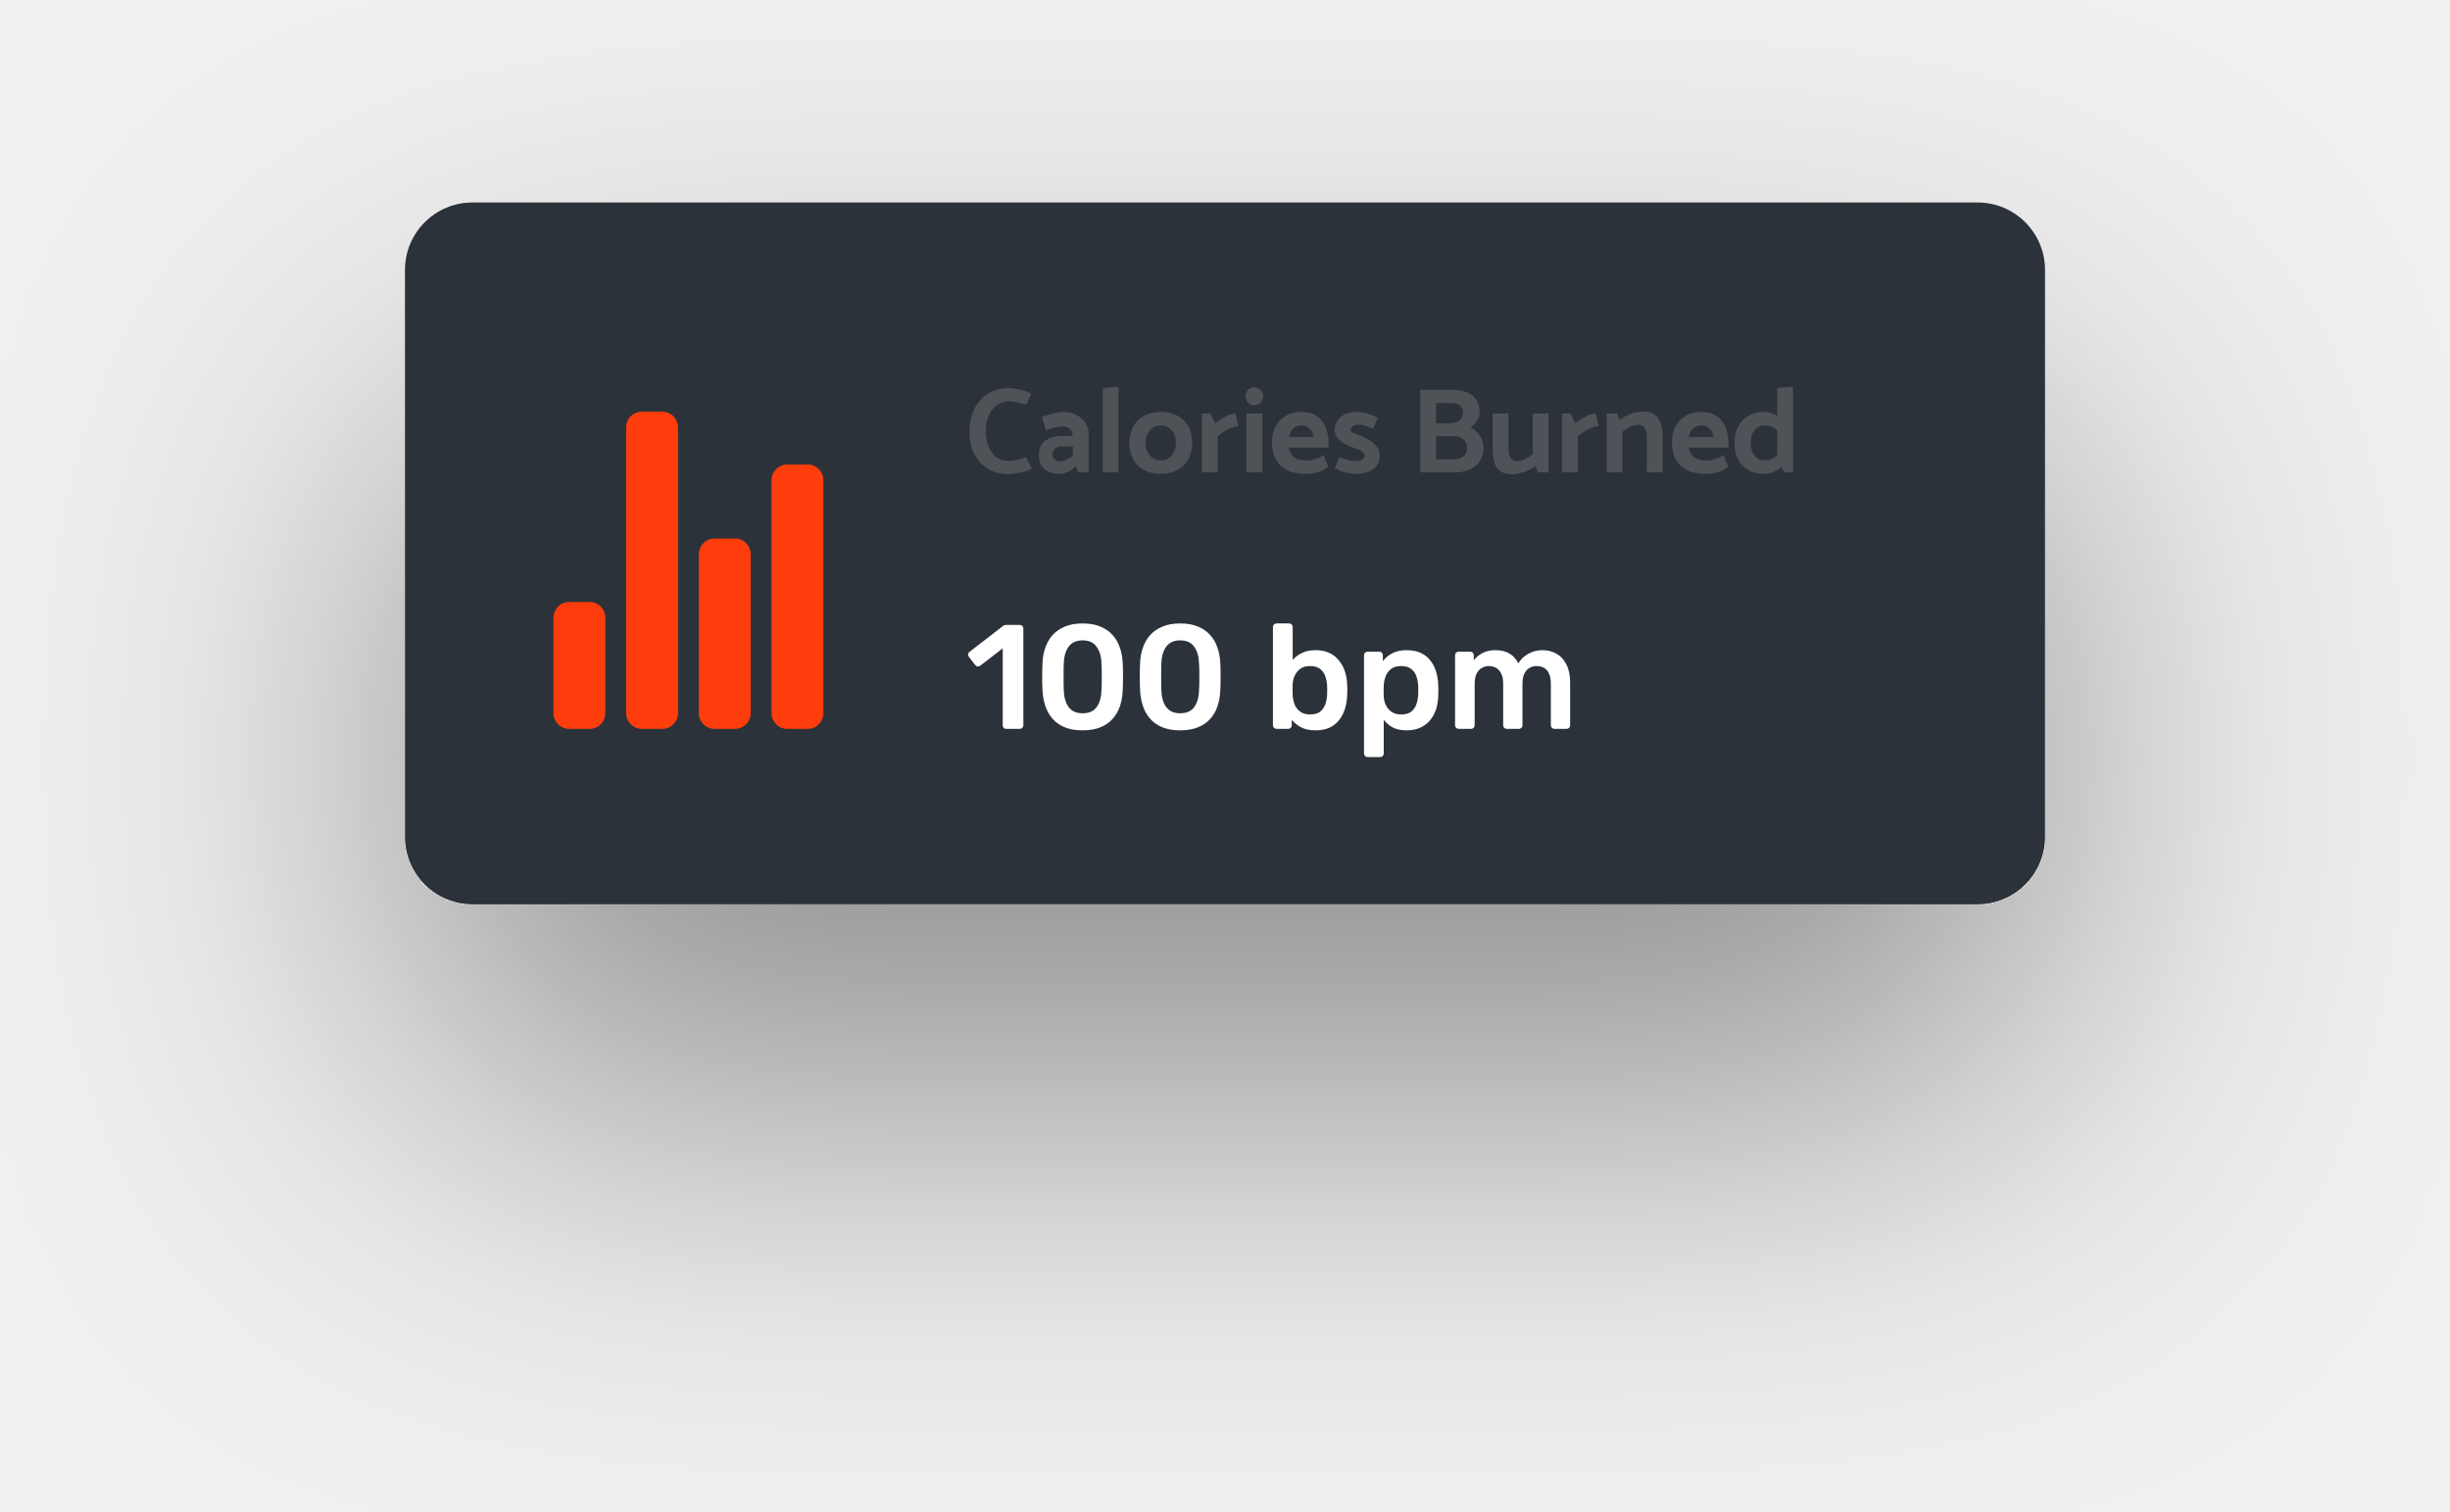
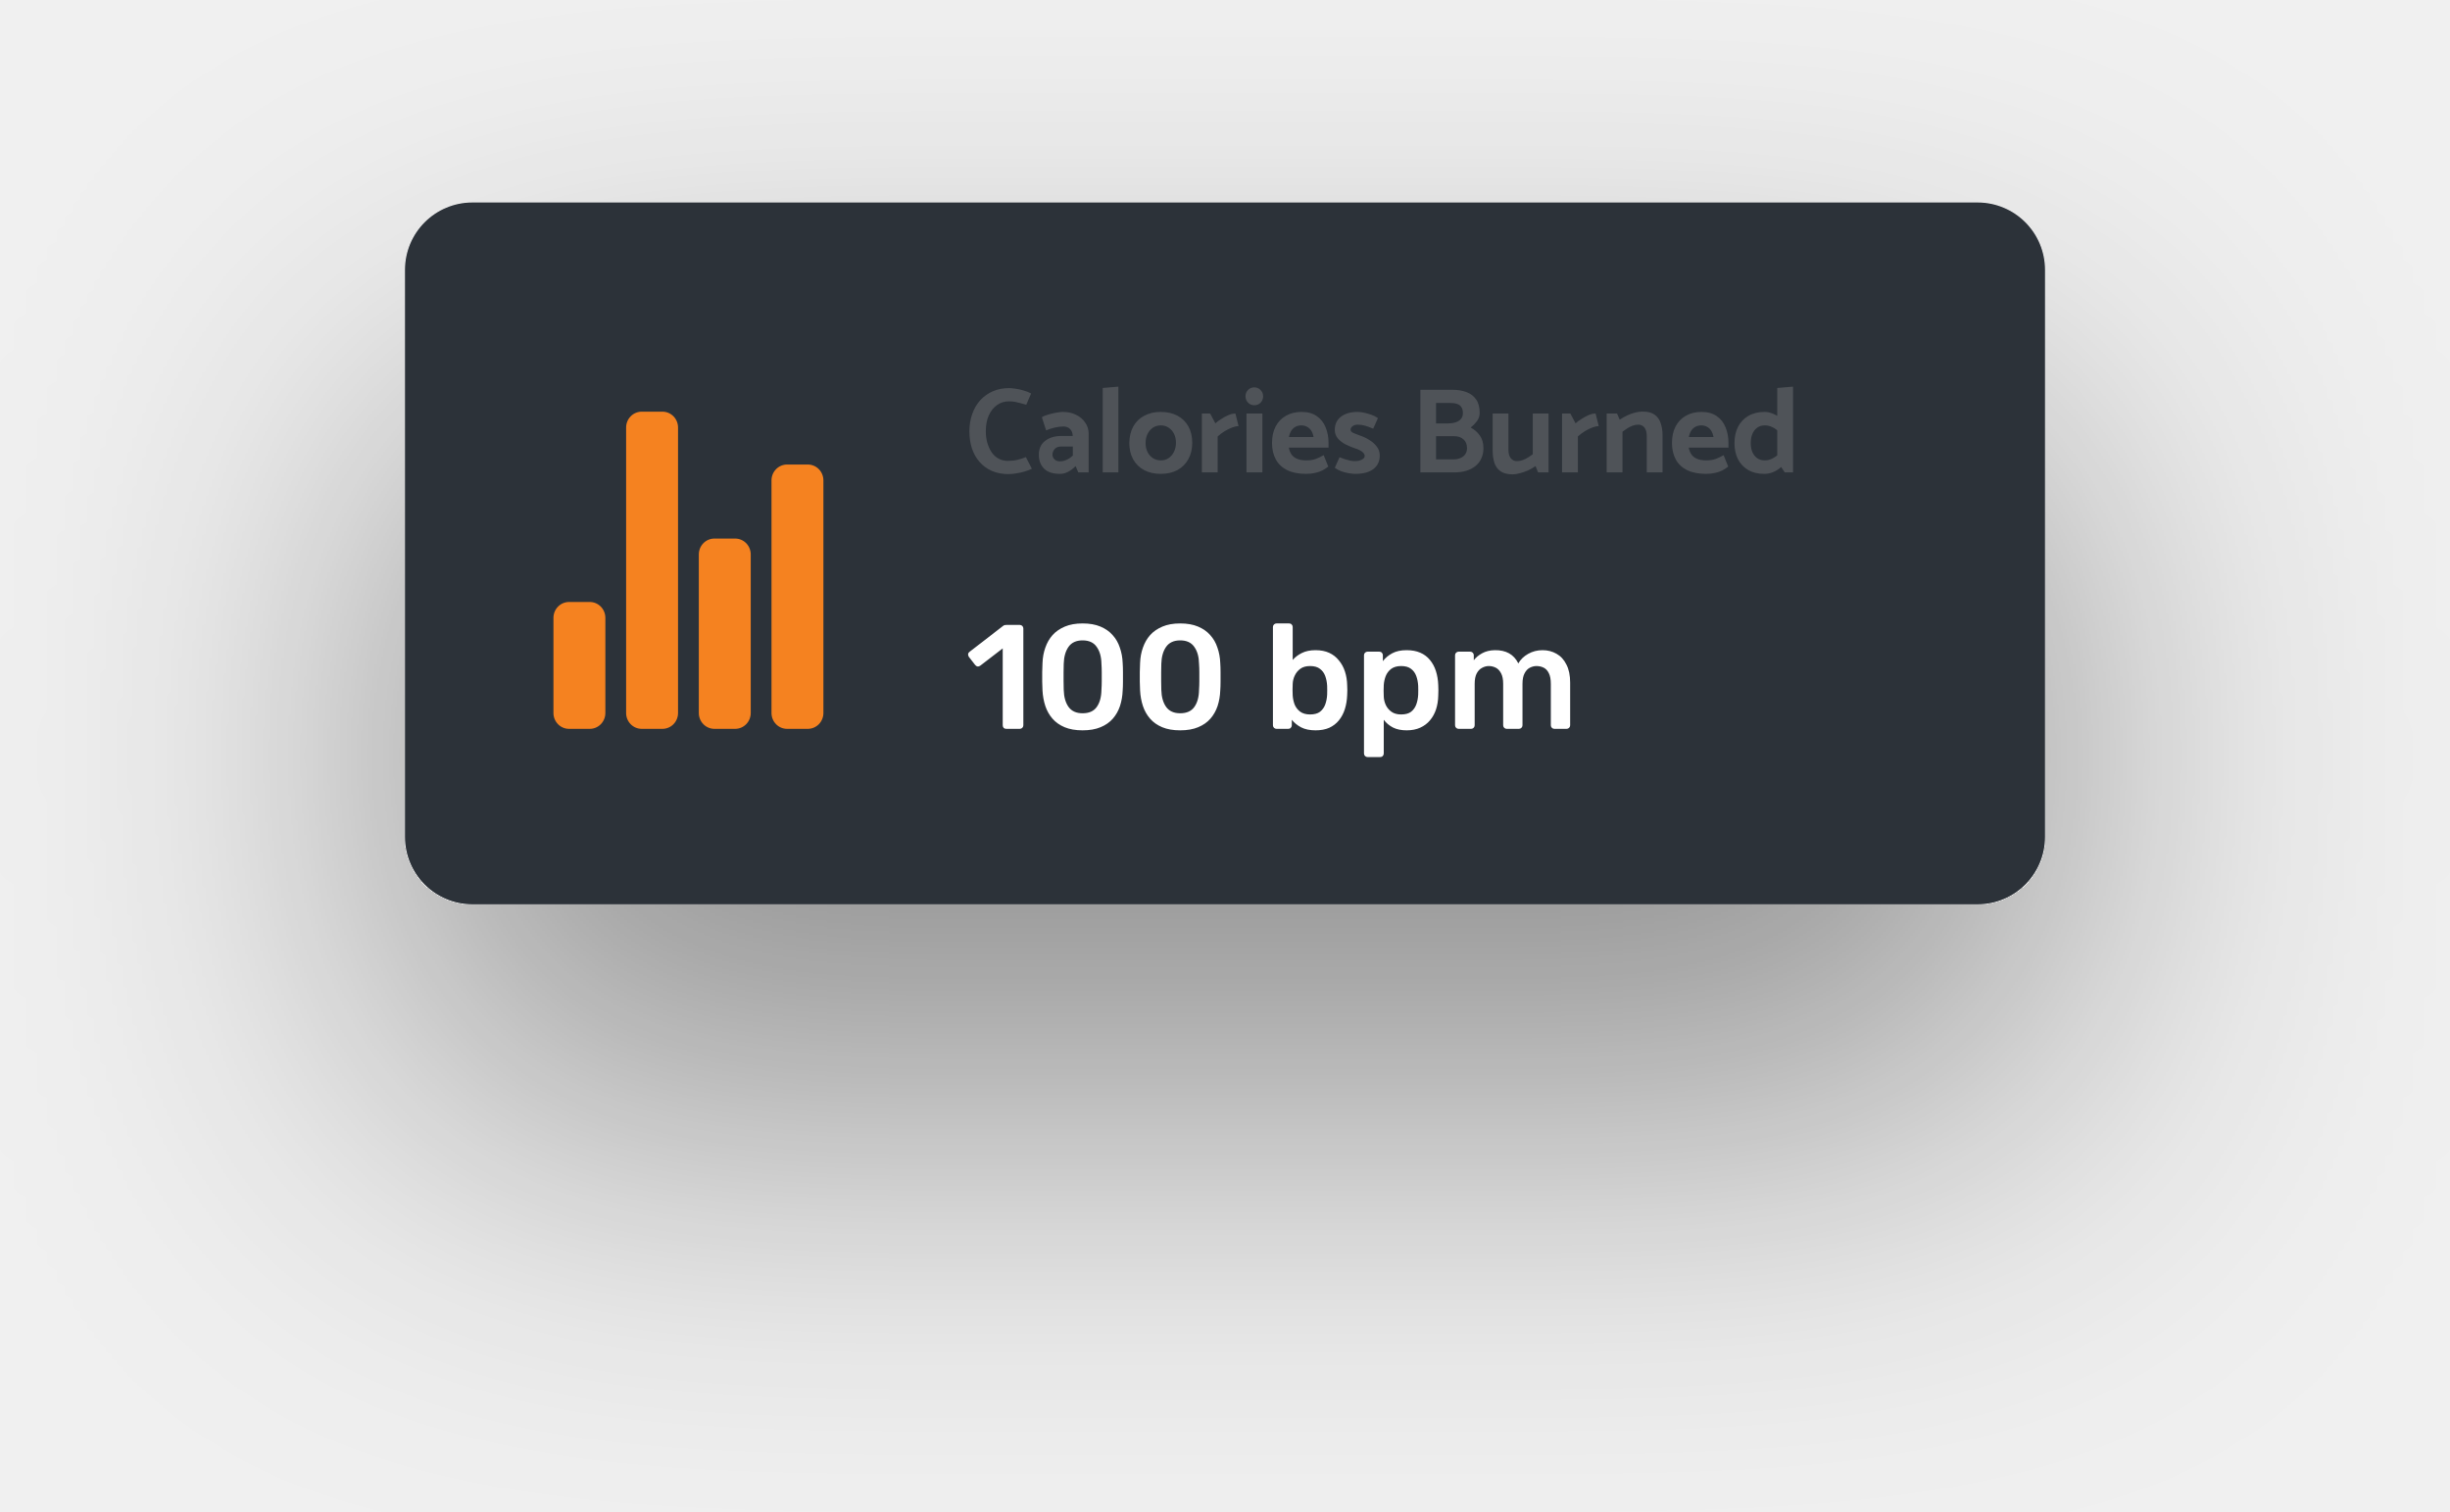
<svg xmlns="http://www.w3.org/2000/svg" width="363" height="224" viewBox="0 0 363 224" fill="none">
  <g filter="url(#filter0_d_6_18)">
    <rect x="60" y="30" width="243" height="104" rx="10" fill="#2C3239" />
    <path d="M149.094 108C148.933 108 148.801 107.949 148.698 107.846C148.61 107.743 148.566 107.619 148.566 107.472V96.076L145.222 98.65C145.09 98.738 144.958 98.775 144.826 98.76C144.694 98.731 144.577 98.65 144.474 98.518L143.55 97.33C143.462 97.198 143.425 97.059 143.44 96.912C143.469 96.765 143.55 96.648 143.682 96.56L148.61 92.754C148.698 92.681 148.786 92.637 148.874 92.622C148.962 92.607 149.057 92.6 149.16 92.6H151.096C151.243 92.6 151.367 92.651 151.47 92.754C151.573 92.857 151.624 92.981 151.624 93.128V107.472C151.624 107.619 151.573 107.743 151.47 107.846C151.367 107.949 151.243 108 151.096 108H149.094ZM160.4 108.22C159.358 108.22 158.471 108.066 157.738 107.758C157.004 107.45 156.403 107.025 155.934 106.482C155.464 105.939 155.112 105.316 154.878 104.612C154.643 103.893 154.504 103.131 154.46 102.324C154.445 101.928 154.43 101.495 154.416 101.026C154.416 100.542 154.416 100.058 154.416 99.574C154.43 99.09 154.445 98.643 154.46 98.232C154.489 97.425 154.628 96.67 154.878 95.966C155.127 95.247 155.486 94.624 155.956 94.096C156.44 93.568 157.048 93.15 157.782 92.842C158.515 92.534 159.388 92.38 160.4 92.38C161.426 92.38 162.306 92.534 163.04 92.842C163.773 93.15 164.374 93.568 164.844 94.096C165.328 94.624 165.687 95.247 165.922 95.966C166.171 96.67 166.31 97.425 166.34 98.232C166.369 98.643 166.384 99.09 166.384 99.574C166.384 100.058 166.384 100.542 166.384 101.026C166.384 101.495 166.369 101.928 166.34 102.324C166.31 103.131 166.178 103.893 165.944 104.612C165.709 105.316 165.357 105.939 164.888 106.482C164.418 107.025 163.81 107.45 163.062 107.758C162.328 108.066 161.441 108.22 160.4 108.22ZM160.4 105.69C161.353 105.69 162.05 105.382 162.49 104.766C162.944 104.135 163.179 103.285 163.194 102.214C163.223 101.789 163.238 101.363 163.238 100.938C163.238 100.498 163.238 100.058 163.238 99.618C163.238 99.178 163.223 98.76 163.194 98.364C163.179 97.323 162.944 96.487 162.49 95.856C162.05 95.211 161.353 94.888 160.4 94.888C159.461 94.888 158.764 95.211 158.31 95.856C157.87 96.487 157.635 97.323 157.606 98.364C157.606 98.76 157.598 99.178 157.584 99.618C157.584 100.058 157.584 100.498 157.584 100.938C157.598 101.363 157.606 101.789 157.606 102.214C157.635 103.285 157.877 104.135 158.332 104.766C158.786 105.382 159.476 105.69 160.4 105.69ZM174.859 108.22C173.817 108.22 172.93 108.066 172.197 107.758C171.463 107.45 170.862 107.025 170.393 106.482C169.923 105.939 169.571 105.316 169.337 104.612C169.102 103.893 168.963 103.131 168.919 102.324C168.904 101.928 168.889 101.495 168.875 101.026C168.875 100.542 168.875 100.058 168.875 99.574C168.889 99.09 168.904 98.643 168.919 98.232C168.948 97.425 169.087 96.67 169.337 95.966C169.586 95.247 169.945 94.624 170.415 94.096C170.899 93.568 171.507 93.15 172.241 92.842C172.974 92.534 173.847 92.38 174.859 92.38C175.885 92.38 176.765 92.534 177.499 92.842C178.232 93.15 178.833 93.568 179.303 94.096C179.787 94.624 180.146 95.247 180.381 95.966C180.63 96.67 180.769 97.425 180.799 98.232C180.828 98.643 180.843 99.09 180.843 99.574C180.843 100.058 180.843 100.542 180.843 101.026C180.843 101.495 180.828 101.928 180.799 102.324C180.769 103.131 180.637 103.893 180.403 104.612C180.168 105.316 179.816 105.939 179.347 106.482C178.877 107.025 178.269 107.45 177.521 107.758C176.787 108.066 175.9 108.22 174.859 108.22ZM174.859 105.69C175.812 105.69 176.509 105.382 176.949 104.766C177.403 104.135 177.638 103.285 177.653 102.214C177.682 101.789 177.697 101.363 177.697 100.938C177.697 100.498 177.697 100.058 177.697 99.618C177.697 99.178 177.682 98.76 177.653 98.364C177.638 97.323 177.403 96.487 176.949 95.856C176.509 95.211 175.812 94.888 174.859 94.888C173.92 94.888 173.223 95.211 172.769 95.856C172.329 96.487 172.094 97.323 172.065 98.364C172.065 98.76 172.057 99.178 172.043 99.618C172.043 100.058 172.043 100.498 172.043 100.938C172.057 101.363 172.065 101.789 172.065 102.214C172.094 103.285 172.336 104.135 172.791 104.766C173.245 105.382 173.935 105.69 174.859 105.69ZM194.917 108.22C194.066 108.22 193.355 108.073 192.783 107.78C192.226 107.487 191.764 107.113 191.397 106.658V107.472C191.397 107.619 191.346 107.743 191.243 107.846C191.155 107.949 191.03 108 190.869 108H189.131C188.984 108 188.86 107.949 188.757 107.846C188.654 107.743 188.603 107.619 188.603 107.472V92.908C188.603 92.761 188.654 92.637 188.757 92.534C188.86 92.431 188.984 92.38 189.131 92.38H191.001C191.162 92.38 191.287 92.431 191.375 92.534C191.478 92.637 191.529 92.761 191.529 92.908V97.792C191.896 97.367 192.35 97.022 192.893 96.758C193.45 96.479 194.125 96.34 194.917 96.34C195.694 96.34 196.369 96.472 196.941 96.736C197.513 97 197.99 97.374 198.371 97.858C198.767 98.327 199.068 98.877 199.273 99.508C199.478 100.139 199.588 100.821 199.603 101.554C199.618 101.818 199.625 102.06 199.625 102.28C199.625 102.485 199.618 102.72 199.603 102.984C199.574 103.747 199.456 104.451 199.251 105.096C199.046 105.727 198.752 106.277 198.371 106.746C197.99 107.215 197.513 107.582 196.941 107.846C196.369 108.095 195.694 108.22 194.917 108.22ZM194.103 105.866C194.734 105.866 195.225 105.734 195.577 105.47C195.929 105.191 196.186 104.832 196.347 104.392C196.508 103.952 196.604 103.468 196.633 102.94C196.648 102.5 196.648 102.06 196.633 101.62C196.604 101.092 196.508 100.608 196.347 100.168C196.186 99.728 195.929 99.376 195.577 99.112C195.225 98.833 194.734 98.694 194.103 98.694C193.516 98.694 193.04 98.826 192.673 99.09C192.306 99.354 192.028 99.691 191.837 100.102C191.646 100.498 191.544 100.916 191.529 101.356C191.514 101.62 191.507 101.906 191.507 102.214C191.507 102.507 191.514 102.786 191.529 103.05C191.558 103.505 191.654 103.952 191.815 104.392C191.991 104.817 192.262 105.169 192.629 105.448C193.01 105.727 193.502 105.866 194.103 105.866ZM202.623 112.18C202.476 112.18 202.352 112.129 202.249 112.026C202.146 111.923 202.095 111.799 202.095 111.652V97.088C202.095 96.941 202.146 96.817 202.249 96.714C202.352 96.611 202.476 96.56 202.623 96.56H204.361C204.522 96.56 204.647 96.611 204.735 96.714C204.838 96.817 204.889 96.941 204.889 97.088V97.968C205.241 97.499 205.703 97.11 206.275 96.802C206.847 96.494 207.558 96.34 208.409 96.34C209.186 96.34 209.861 96.465 210.433 96.714C211.005 96.963 211.482 97.323 211.863 97.792C212.244 98.247 212.538 98.789 212.743 99.42C212.948 100.051 213.066 100.747 213.095 101.51C213.11 101.759 213.117 102.016 213.117 102.28C213.117 102.544 213.11 102.808 213.095 103.072C213.08 103.805 212.97 104.487 212.765 105.118C212.56 105.734 212.259 106.277 211.863 106.746C211.482 107.201 211.005 107.56 210.433 107.824C209.861 108.088 209.186 108.22 208.409 108.22C207.617 108.22 206.942 108.081 206.385 107.802C205.828 107.509 205.373 107.127 205.021 106.658V111.652C205.021 111.799 204.97 111.923 204.867 112.026C204.779 112.129 204.654 112.18 204.493 112.18H202.623ZM207.595 105.866C208.226 105.866 208.717 105.734 209.069 105.47C209.421 105.191 209.678 104.832 209.839 104.392C210 103.952 210.096 103.468 210.125 102.94C210.14 102.5 210.14 102.06 210.125 101.62C210.096 101.092 210 100.608 209.839 100.168C209.678 99.728 209.421 99.376 209.069 99.112C208.717 98.833 208.226 98.694 207.595 98.694C206.994 98.694 206.502 98.833 206.121 99.112C205.754 99.391 205.483 99.75 205.307 100.19C205.146 100.615 205.05 101.055 205.021 101.51C205.006 101.774 204.999 102.053 204.999 102.346C204.999 102.639 205.006 102.925 205.021 103.204C205.036 103.644 205.138 104.069 205.329 104.48C205.52 104.876 205.798 105.206 206.165 105.47C206.532 105.734 207.008 105.866 207.595 105.866ZM216.115 108C215.968 108 215.843 107.949 215.741 107.846C215.638 107.743 215.587 107.619 215.587 107.472V97.088C215.587 96.941 215.638 96.817 215.741 96.714C215.843 96.611 215.968 96.56 216.115 96.56H217.831C217.977 96.56 218.102 96.611 218.205 96.714C218.307 96.817 218.359 96.941 218.359 97.088V97.836C218.667 97.425 219.077 97.081 219.591 96.802C220.119 96.509 220.742 96.355 221.461 96.34C223.133 96.311 224.299 96.963 224.959 98.298C225.296 97.711 225.78 97.242 226.411 96.89C227.056 96.523 227.767 96.34 228.545 96.34C229.307 96.34 229.997 96.516 230.613 96.868C231.243 97.22 231.735 97.755 232.087 98.474C232.453 99.178 232.637 100.073 232.637 101.158V107.472C232.637 107.619 232.585 107.743 232.483 107.846C232.38 107.949 232.255 108 232.109 108H230.305C230.158 108 230.033 107.949 229.931 107.846C229.828 107.743 229.777 107.619 229.777 107.472V101.334C229.777 100.674 229.681 100.153 229.491 99.772C229.3 99.376 229.043 99.097 228.721 98.936C228.398 98.775 228.039 98.694 227.643 98.694C227.32 98.694 226.997 98.775 226.675 98.936C226.352 99.097 226.088 99.376 225.883 99.772C225.677 100.153 225.575 100.674 225.575 101.334V107.472C225.575 107.619 225.523 107.743 225.421 107.846C225.318 107.949 225.193 108 225.047 108H223.243C223.096 108 222.971 107.949 222.869 107.846C222.766 107.743 222.715 107.619 222.715 107.472V101.334C222.715 100.674 222.612 100.153 222.407 99.772C222.201 99.376 221.937 99.097 221.615 98.936C221.292 98.775 220.947 98.694 220.581 98.694C220.243 98.694 219.913 98.782 219.591 98.958C219.268 99.119 219.004 99.391 218.799 99.772C218.593 100.153 218.491 100.674 218.491 101.334V107.472C218.491 107.619 218.439 107.743 218.337 107.846C218.234 107.949 218.109 108 217.963 108H216.115Z" fill="white" />
    <path d="M152.774 58.3C152.414 58.108 152.03 57.958 151.622 57.85C151.214 57.73 150.824 57.646 150.452 57.598C150.08 57.538 149.774 57.508 149.534 57.508C148.634 57.508 147.824 57.664 147.104 57.976C146.384 58.288 145.76 58.732 145.232 59.308C144.716 59.884 144.32 60.568 144.044 61.36C143.768 62.14 143.63 62.998 143.63 63.934C143.63 64.81 143.75 65.632 143.99 66.4C144.242 67.168 144.614 67.84 145.106 68.416C145.598 68.992 146.204 69.442 146.924 69.766C147.656 70.09 148.496 70.252 149.444 70.252C149.78 70.252 150.152 70.216 150.56 70.144C150.98 70.084 151.394 69.994 151.802 69.874C152.21 69.754 152.57 69.616 152.882 69.46L152 67.732C151.628 67.888 151.22 68.02 150.776 68.128C150.332 68.236 149.852 68.29 149.336 68.29C148.808 68.29 148.34 68.176 147.932 67.948C147.524 67.72 147.182 67.402 146.906 66.994C146.642 66.586 146.432 66.118 146.276 65.59C146.132 65.062 146.06 64.504 146.06 63.916C146.06 62.98 146.21 62.188 146.51 61.54C146.81 60.88 147.218 60.37 147.734 60.01C148.25 59.65 148.826 59.47 149.462 59.47C149.822 59.47 150.128 59.494 150.38 59.542C150.632 59.59 150.89 59.65 151.154 59.722C151.418 59.782 151.718 59.866 152.054 59.974L152.774 58.3ZM155.932 67.39C155.932 67.078 156.04 66.796 156.256 66.544C156.472 66.292 156.784 66.166 157.192 66.166H158.956V67.498C158.656 67.786 158.338 68.002 158.002 68.146C157.678 68.29 157.354 68.362 157.03 68.362C156.814 68.362 156.622 68.32 156.454 68.236C156.298 68.14 156.172 68.02 156.076 67.876C155.98 67.72 155.932 67.558 155.932 67.39ZM154.996 63.772C155.32 63.628 155.722 63.496 156.202 63.376C156.682 63.256 157.126 63.196 157.534 63.196C157.966 63.196 158.302 63.322 158.542 63.574C158.794 63.814 158.926 64.15 158.938 64.582V64.6H157.228C156.244 64.612 155.446 64.858 154.834 65.338C154.222 65.806 153.916 66.49 153.916 67.39C153.916 68.23 154.174 68.914 154.69 69.442C155.206 69.958 155.998 70.216 157.066 70.216C157.498 70.216 157.906 70.108 158.29 69.892C158.686 69.676 159.046 69.4 159.37 69.064L159.766 70H161.296V64.258C161.296 63.634 161.122 63.082 160.774 62.602C160.438 62.11 159.982 61.726 159.406 61.45C158.83 61.174 158.194 61.036 157.498 61.036C157.258 61.036 156.928 61.072 156.508 61.144C156.1 61.216 155.698 61.312 155.302 61.432C154.906 61.54 154.594 61.672 154.366 61.828L154.996 63.772ZM165.705 70V57.292L163.383 57.49V70H165.705ZM171.983 70.216C171.035 70.216 170.213 70.03 169.517 69.658C168.821 69.286 168.281 68.758 167.897 68.074C167.513 67.378 167.321 66.568 167.321 65.644C167.333 64.708 167.525 63.898 167.897 63.214C168.281 62.518 168.821 61.984 169.517 61.612C170.225 61.228 171.047 61.036 171.983 61.036C172.943 61.036 173.765 61.222 174.449 61.594C175.145 61.966 175.685 62.494 176.069 63.178C176.453 63.862 176.645 64.672 176.645 65.608C176.645 66.532 176.453 67.342 176.069 68.038C175.685 68.734 175.145 69.274 174.449 69.658C173.753 70.03 172.931 70.216 171.983 70.216ZM172.001 68.218C172.445 68.218 172.829 68.104 173.153 67.876C173.489 67.648 173.753 67.336 173.945 66.94C174.137 66.544 174.233 66.1 174.233 65.608C174.233 65.104 174.137 64.66 173.945 64.276C173.753 63.892 173.489 63.592 173.153 63.376C172.817 63.148 172.427 63.034 171.983 63.034C171.551 63.034 171.161 63.148 170.813 63.376C170.477 63.604 170.213 63.916 170.021 64.312C169.829 64.696 169.733 65.14 169.733 65.644C169.733 66.148 169.829 66.592 170.021 66.976C170.213 67.36 170.483 67.666 170.831 67.894C171.179 68.11 171.569 68.218 172.001 68.218ZM180.414 70V64.672C180.75 64.372 181.104 64.108 181.476 63.88C181.86 63.652 182.226 63.472 182.574 63.34C182.922 63.208 183.234 63.142 183.51 63.142L183.042 61.27C182.73 61.27 182.388 61.348 182.016 61.504C181.656 61.66 181.302 61.852 180.954 62.08C180.606 62.296 180.312 62.512 180.072 62.728L179.298 61.27H178.074V70H180.414ZM187.041 70V61.27H184.683V70H187.041ZM185.853 60.046C186.213 60.046 186.519 59.92 186.771 59.668C187.023 59.404 187.149 59.086 187.149 58.714C187.149 58.342 187.017 58.03 186.753 57.778C186.501 57.526 186.195 57.4 185.835 57.4C185.475 57.4 185.169 57.526 184.917 57.778C184.665 58.03 184.539 58.342 184.539 58.714C184.539 59.086 184.665 59.404 184.917 59.668C185.169 59.92 185.481 60.046 185.853 60.046ZM196.838 66.328V65.608C196.838 64.78 196.694 64.018 196.406 63.322C196.13 62.626 195.698 62.074 195.11 61.666C194.522 61.246 193.772 61.036 192.86 61.036C191.96 61.036 191.18 61.228 190.52 61.612C189.86 61.984 189.35 62.518 188.99 63.214C188.642 63.898 188.468 64.708 188.468 65.644C188.468 66.568 188.654 67.378 189.026 68.074C189.398 68.758 189.956 69.286 190.7 69.658C191.456 70.03 192.398 70.216 193.526 70.216C194.03 70.216 194.474 70.168 194.858 70.072C195.254 69.988 195.608 69.868 195.92 69.712C196.244 69.544 196.538 69.352 196.802 69.136L196.118 67.444C195.734 67.672 195.344 67.858 194.948 68.002C194.552 68.146 194.096 68.218 193.58 68.218C193.004 68.218 192.536 68.14 192.176 67.984C191.816 67.828 191.54 67.612 191.348 67.336C191.156 67.048 191.024 66.712 190.952 66.328H196.838ZM190.97 64.762C191.042 64.378 191.162 64.06 191.33 63.808C191.498 63.556 191.708 63.364 191.96 63.232C192.212 63.1 192.494 63.034 192.806 63.034C193.118 63.034 193.394 63.1 193.634 63.232C193.886 63.352 194.096 63.538 194.264 63.79C194.432 64.042 194.552 64.366 194.624 64.762H190.97ZM197.767 69.316C198.043 69.52 198.367 69.694 198.739 69.838C199.123 69.97 199.501 70.066 199.873 70.126C200.245 70.186 200.551 70.216 200.791 70.216C201.979 70.216 202.879 69.976 203.491 69.496C204.115 69.016 204.427 68.35 204.427 67.498C204.427 66.982 204.277 66.538 203.977 66.166C203.689 65.782 203.317 65.452 202.861 65.176C202.417 64.9 201.949 64.684 201.457 64.528C201.157 64.42 200.851 64.3 200.539 64.168C200.239 64.024 200.095 63.862 200.107 63.682C200.107 63.478 200.203 63.304 200.395 63.16C200.599 63.004 200.851 62.926 201.151 62.926C201.547 62.926 201.925 62.98 202.285 63.088C202.645 63.196 203.035 63.34 203.455 63.52L204.157 61.954C203.869 61.75 203.539 61.582 203.167 61.45C202.795 61.318 202.429 61.216 202.069 61.144C201.721 61.072 201.421 61.036 201.169 61.036C200.113 61.036 199.279 61.276 198.667 61.756C198.067 62.224 197.767 62.872 197.767 63.7C197.767 64.18 197.911 64.594 198.199 64.942C198.499 65.29 198.871 65.584 199.315 65.824C199.771 66.052 200.221 66.244 200.665 66.4C201.001 66.496 201.277 66.604 201.493 66.724C201.721 66.844 201.895 66.976 202.015 67.12C202.135 67.252 202.195 67.402 202.195 67.57C202.195 67.738 202.111 67.882 201.943 68.002C201.787 68.11 201.601 68.194 201.385 68.254C201.169 68.302 200.959 68.326 200.755 68.326C200.539 68.326 200.305 68.302 200.053 68.254C199.813 68.206 199.561 68.14 199.297 68.056C199.033 67.96 198.757 67.858 198.469 67.75L197.767 69.316ZM215.47 70C216.118 70 216.706 69.922 217.234 69.766C217.774 69.598 218.236 69.358 218.62 69.046C219.004 68.734 219.292 68.356 219.484 67.912C219.688 67.468 219.79 66.964 219.79 66.4C219.79 65.644 219.61 65.02 219.25 64.528C218.902 64.036 218.452 63.646 217.9 63.358C218.236 63.094 218.542 62.782 218.818 62.422C219.094 62.05 219.232 61.636 219.232 61.18C219.232 60.352 219.058 59.692 218.71 59.2C218.374 58.696 217.9 58.33 217.288 58.102C216.688 57.874 215.992 57.76 215.2 57.76H210.448V70H215.47ZM214.858 59.704C215.254 59.704 215.59 59.752 215.866 59.848C216.154 59.932 216.37 60.088 216.514 60.316C216.67 60.532 216.748 60.832 216.748 61.216C216.748 61.564 216.652 61.852 216.46 62.08C216.268 62.308 215.998 62.476 215.65 62.584C215.314 62.692 214.93 62.746 214.498 62.746H212.77V59.704H214.858ZM215.452 64.636C216.028 64.636 216.49 64.792 216.838 65.104C217.186 65.404 217.36 65.842 217.36 66.418C217.36 66.766 217.27 67.066 217.09 67.318C216.922 67.558 216.682 67.744 216.37 67.876C216.07 68.008 215.71 68.074 215.29 68.074H212.77V64.636H215.452ZM227.096 61.27V67.318C226.904 67.462 226.682 67.612 226.43 67.768C226.19 67.924 225.926 68.056 225.638 68.164C225.362 68.272 225.068 68.326 224.756 68.326C224.372 68.326 224.066 68.182 223.838 67.894C223.61 67.606 223.496 67.186 223.496 66.634V61.27H221.156V66.742C221.156 67.414 221.24 68.02 221.408 68.56C221.576 69.088 221.876 69.508 222.308 69.82C222.74 70.132 223.352 70.288 224.144 70.288C224.456 70.288 224.798 70.234 225.17 70.126C225.554 70.03 225.944 69.898 226.34 69.73C226.748 69.55 227.138 69.328 227.51 69.064L227.888 70H229.436V61.27H227.096ZM233.781 70V64.672C234.117 64.372 234.471 64.108 234.843 63.88C235.227 63.652 235.593 63.472 235.941 63.34C236.289 63.208 236.601 63.142 236.877 63.142L236.409 61.27C236.097 61.27 235.755 61.348 235.383 61.504C235.023 61.66 234.669 61.852 234.321 62.08C233.973 62.296 233.679 62.512 233.439 62.728L232.665 61.27H231.441V70H233.781ZM240.391 70V63.97C240.595 63.826 240.817 63.67 241.057 63.502C241.309 63.334 241.579 63.196 241.867 63.088C242.155 62.98 242.443 62.926 242.731 62.926C243.115 62.926 243.421 63.07 243.649 63.358C243.877 63.646 243.991 64.072 243.991 64.636V70H246.331V64.528C246.331 63.856 246.241 63.256 246.061 62.728C245.893 62.188 245.593 61.762 245.161 61.45C244.741 61.138 244.135 60.982 243.343 60.982C243.031 60.982 242.683 61.03 242.299 61.126C241.927 61.21 241.537 61.348 241.129 61.54C240.733 61.72 240.349 61.936 239.977 62.188L239.581 61.27H238.051V70H240.391ZM256.093 66.328V65.608C256.093 64.78 255.949 64.018 255.661 63.322C255.385 62.626 254.953 62.074 254.365 61.666C253.777 61.246 253.027 61.036 252.115 61.036C251.215 61.036 250.435 61.228 249.775 61.612C249.115 61.984 248.605 62.518 248.245 63.214C247.897 63.898 247.723 64.708 247.723 65.644C247.723 66.568 247.909 67.378 248.281 68.074C248.653 68.758 249.211 69.286 249.955 69.658C250.711 70.03 251.653 70.216 252.781 70.216C253.285 70.216 253.729 70.168 254.113 70.072C254.509 69.988 254.863 69.868 255.175 69.712C255.499 69.544 255.793 69.352 256.057 69.136L255.373 67.444C254.989 67.672 254.599 67.858 254.203 68.002C253.807 68.146 253.351 68.218 252.835 68.218C252.259 68.218 251.791 68.14 251.431 67.984C251.071 67.828 250.795 67.612 250.603 67.336C250.411 67.048 250.279 66.712 250.207 66.328H256.093ZM250.225 64.762C250.297 64.378 250.417 64.06 250.585 63.808C250.753 63.556 250.963 63.364 251.215 63.232C251.467 63.1 251.749 63.034 252.061 63.034C252.373 63.034 252.649 63.1 252.889 63.232C253.141 63.352 253.351 63.538 253.519 63.79C253.687 64.042 253.807 64.366 253.879 64.762H250.225ZM263.323 68.362L264.439 70H265.663V57.292L263.323 57.49V68.362ZM263.809 67.066C263.389 67.45 262.993 67.738 262.621 67.93C262.261 68.122 261.877 68.218 261.469 68.218C261.049 68.218 260.677 68.11 260.353 67.894C260.041 67.666 259.801 67.36 259.633 66.976C259.477 66.592 259.399 66.154 259.399 65.662C259.399 65.146 259.477 64.696 259.633 64.312C259.801 63.916 260.041 63.604 260.353 63.376C260.665 63.148 261.043 63.034 261.487 63.034C261.883 63.034 262.261 63.124 262.621 63.304C262.993 63.472 263.395 63.79 263.827 64.258L264.475 62.674C264.295 62.398 264.037 62.134 263.701 61.882C263.377 61.63 263.011 61.426 262.603 61.27C262.207 61.114 261.823 61.036 261.451 61.036C260.515 61.036 259.711 61.234 259.039 61.63C258.379 62.014 257.869 62.554 257.509 63.25C257.161 63.934 256.987 64.738 256.987 65.662C256.987 66.574 257.161 67.372 257.509 68.056C257.869 68.74 258.379 69.274 259.039 69.658C259.699 70.03 260.479 70.216 261.379 70.216C261.799 70.216 262.189 70.15 262.549 70.018C262.921 69.886 263.269 69.7 263.593 69.46C263.917 69.208 264.211 68.92 264.475 68.596L263.809 67.066Z" fill="#4F5358" />
-     <path d="M87.385 108H84.308C83.696 108 83.109 107.752 82.676 107.312C82.243 106.871 82 106.273 82 105.65V91.55C82 90.927 82.243 90.329 82.676 89.888C83.109 89.448 83.696 89.2 84.308 89.2H87.385C87.997 89.2 88.584 89.448 89.016 89.888C89.449 90.329 89.692 90.927 89.692 91.55V105.65C89.692 106.273 89.449 106.871 89.016 107.312C88.584 107.752 87.997 108 87.385 108V108ZM108.923 108H105.846C105.234 108 104.647 107.752 104.214 107.312C103.782 106.871 103.538 106.273 103.538 105.65V82.15C103.538 81.527 103.782 80.929 104.214 80.488C104.647 80.048 105.234 79.8 105.846 79.8H108.923C109.535 79.8 110.122 80.048 110.555 80.488C110.988 80.929 111.231 81.527 111.231 82.15V105.65C111.231 106.273 110.988 106.871 110.555 107.312C110.122 107.752 109.535 108 108.923 108V108ZM119.692 108H116.615C116.003 108 115.416 107.752 114.984 107.312C114.551 106.871 114.308 106.273 114.308 105.65V71.183C114.308 70.56 114.551 69.962 114.984 69.522C115.416 69.081 116.003 68.833 116.615 68.833H119.692C120.304 68.833 120.891 69.081 121.324 69.522C121.757 69.962 122 70.56 122 71.183V105.65C122 106.273 121.757 106.871 121.324 107.312C120.891 107.752 120.304 108 119.692 108V108ZM98.154 108H95.077C94.465 108 93.878 107.752 93.445 107.312C93.012 106.871 92.769 106.273 92.769 105.65V63.35C92.769 62.727 93.012 62.129 93.445 61.688C93.878 61.248 94.465 61 95.077 61H98.154C98.766 61 99.353 61.248 99.786 61.688C100.218 62.129 100.462 62.727 100.462 63.35V105.65C100.462 106.273 100.218 106.871 99.786 107.312C99.353 107.752 98.766 108 98.154 108V108Z" fill="#FD3D0C" />
+     <path d="M87.385 108H84.308C83.696 108 83.109 107.752 82.676 107.312C82.243 106.871 82 106.273 82 105.65V91.55C82 90.927 82.243 90.329 82.676 89.888C83.109 89.448 83.696 89.2 84.308 89.2H87.385C87.997 89.2 88.584 89.448 89.016 89.888C89.449 90.329 89.692 90.927 89.692 91.55V105.65C89.692 106.273 89.449 106.871 89.016 107.312C88.584 107.752 87.997 108 87.385 108V108ZM108.923 108H105.846C105.234 108 104.647 107.752 104.214 107.312C103.782 106.871 103.538 106.273 103.538 105.65V82.15C103.538 81.527 103.782 80.929 104.214 80.488C104.647 80.048 105.234 79.8 105.846 79.8H108.923C109.535 79.8 110.122 80.048 110.555 80.488C110.988 80.929 111.231 81.527 111.231 82.15V105.65C111.231 106.273 110.988 106.871 110.555 107.312C110.122 107.752 109.535 108 108.923 108V108ZM119.692 108H116.615C116.003 108 115.416 107.752 114.984 107.312C114.551 106.871 114.308 106.273 114.308 105.65V71.183C114.308 70.56 114.551 69.962 114.984 69.522C115.416 69.081 116.003 68.833 116.615 68.833H119.692C120.304 68.833 120.891 69.081 121.324 69.522C121.757 69.962 122 70.56 122 71.183V105.65C122 106.273 121.757 106.871 121.324 107.312C120.891 107.752 120.304 108 119.692 108V108ZM98.154 108H95.077C94.465 108 93.878 107.752 93.445 107.312C93.012 106.871 92.769 106.273 92.769 105.65V63.35C92.769 62.727 93.012 62.129 93.445 61.688C93.878 61.248 94.465 61 95.077 61H98.154C98.766 61 99.353 61.248 99.786 61.688C100.218 62.129 100.462 62.727 100.462 63.35V105.65C100.462 106.273 100.218 106.871 99.786 107.312C99.353 107.752 98.766 108 98.154 108V108Z" fill="#f58220" />
  </g>
  <defs>
    <filter id="filter0_d_6_18" x="0" y="0" width="363" height="224" filterUnits="userSpaceOnUse" color-interpolation-filters="sRGB">
      <feFlood flood-opacity="0" result="BackgroundImageFix" />
      <feColorMatrix in="SourceAlpha" type="matrix" values="0 0 0 0 0 0 0 0 0 0 0 0 0 0 0 0 0 0 127 0" result="hardAlpha" />
      <feOffset dy="30" />
      <feGaussianBlur stdDeviation="30" />
      <feComposite in2="hardAlpha" operator="out" />
      <feColorMatrix type="matrix" values="0 0 0 0 0 0 0 0 0 0 0 0 0 0 0 0 0 0 0.4 0" />
      <feBlend mode="normal" in2="BackgroundImageFix" result="effect1_dropShadow_6_18" />
      <feBlend mode="normal" in="SourceGraphic" in2="effect1_dropShadow_6_18" result="shape" />
    </filter>
  </defs>
</svg>
